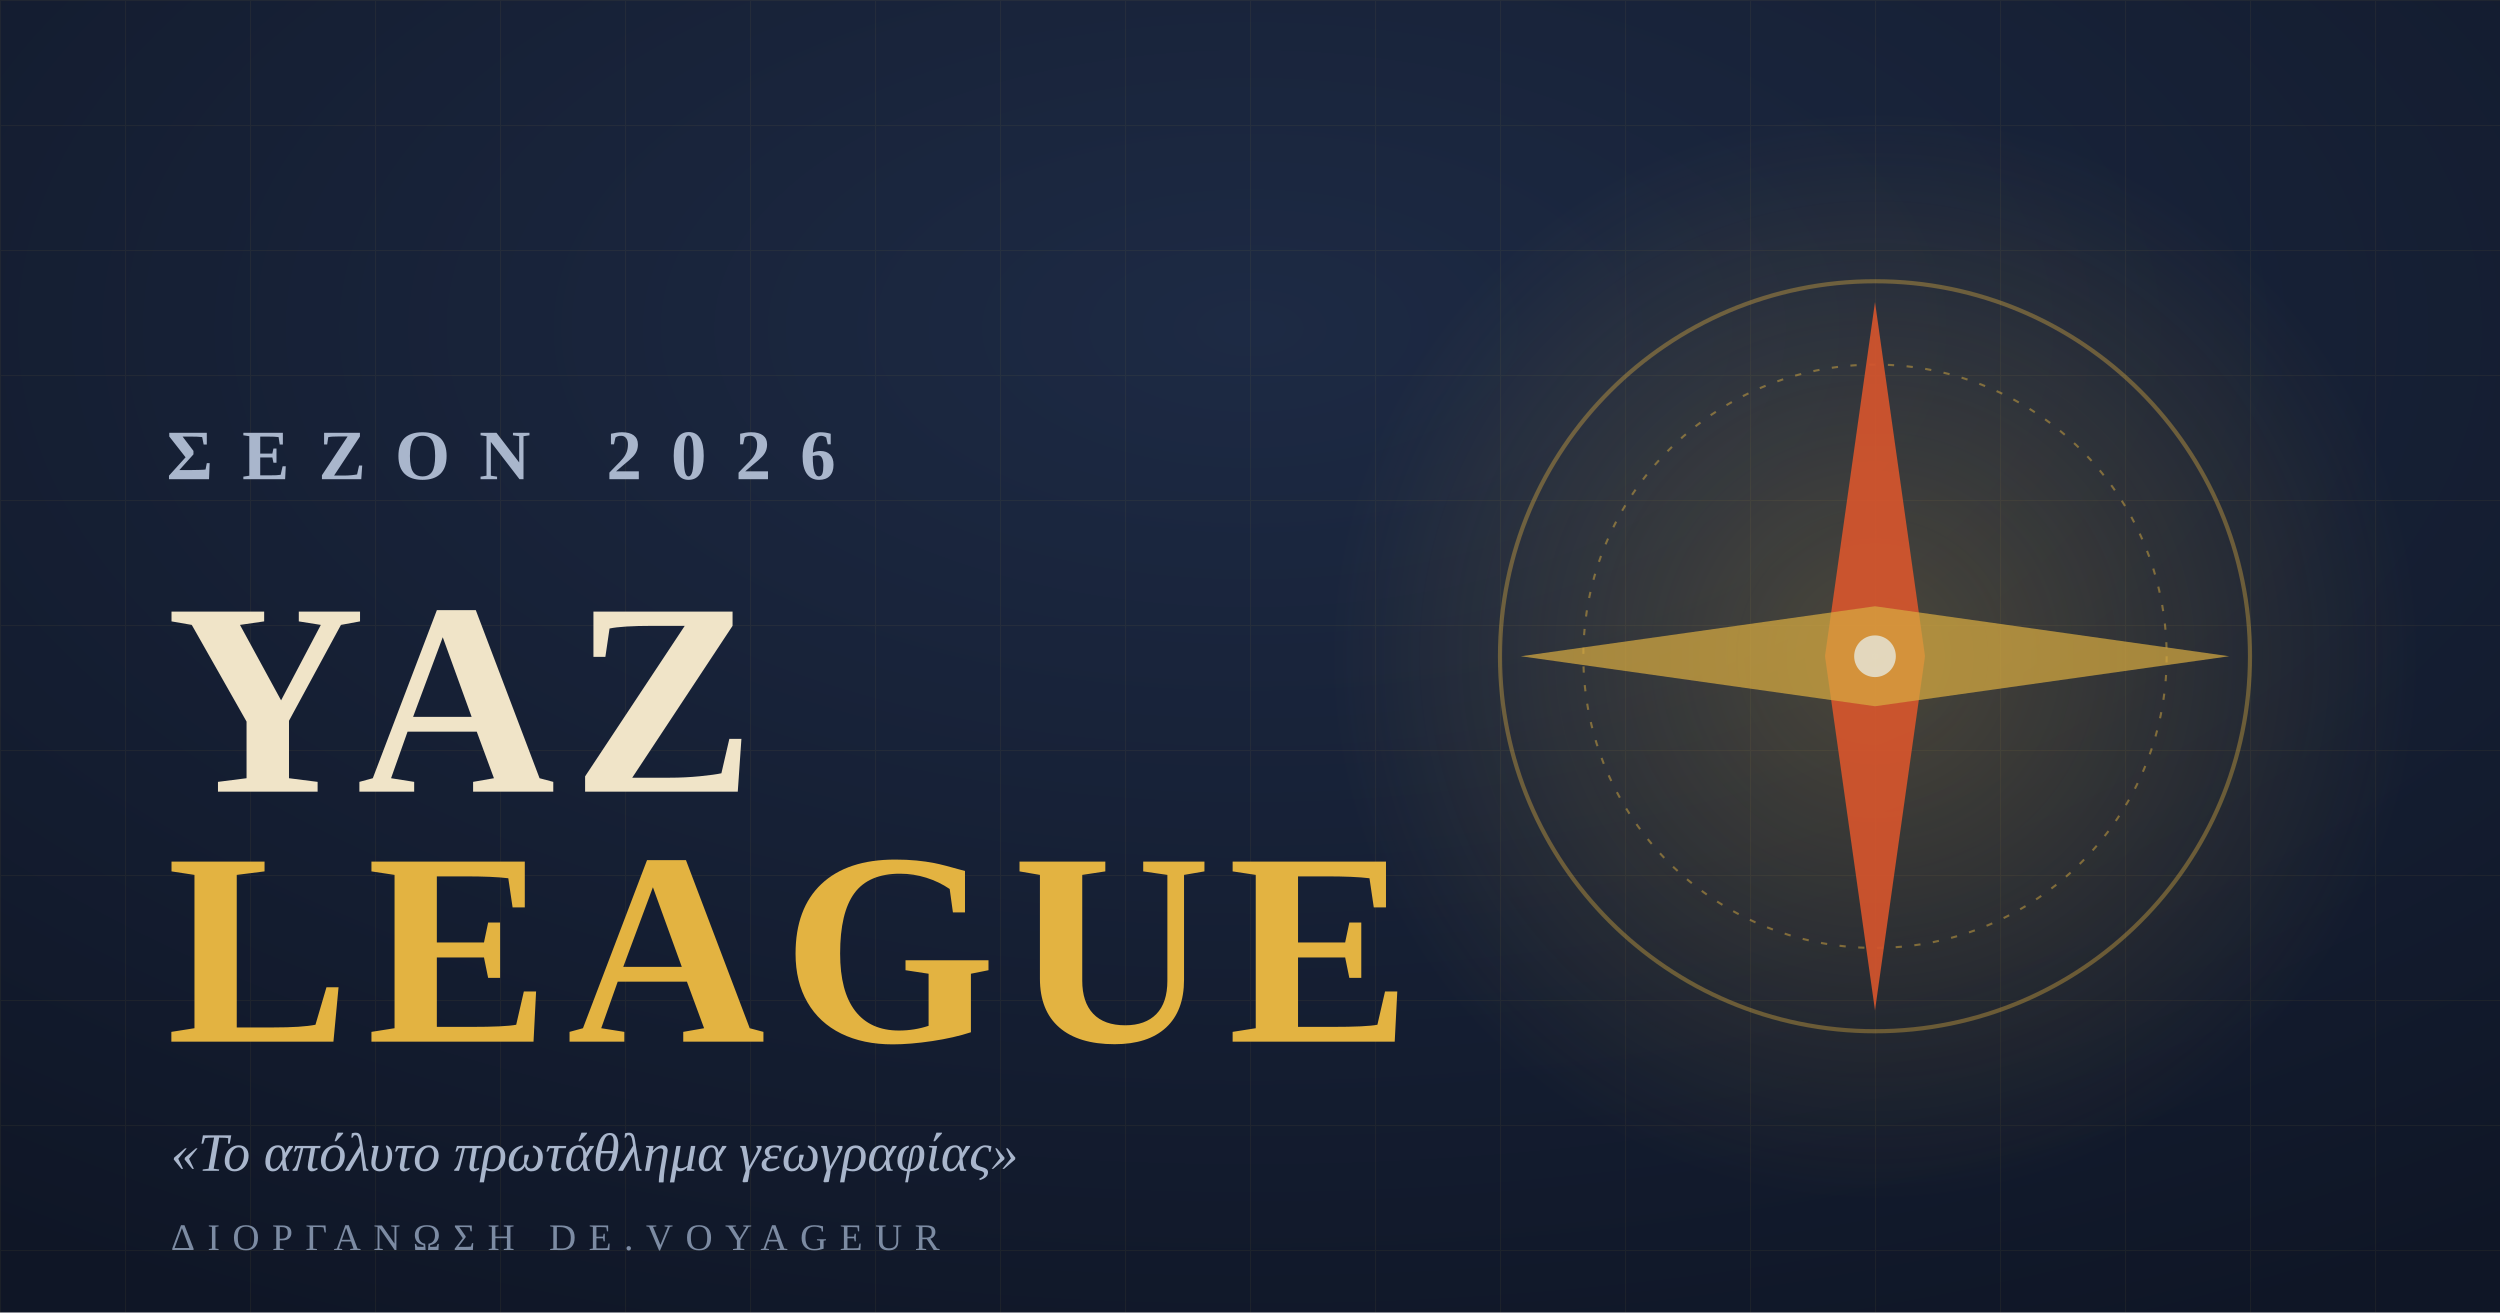
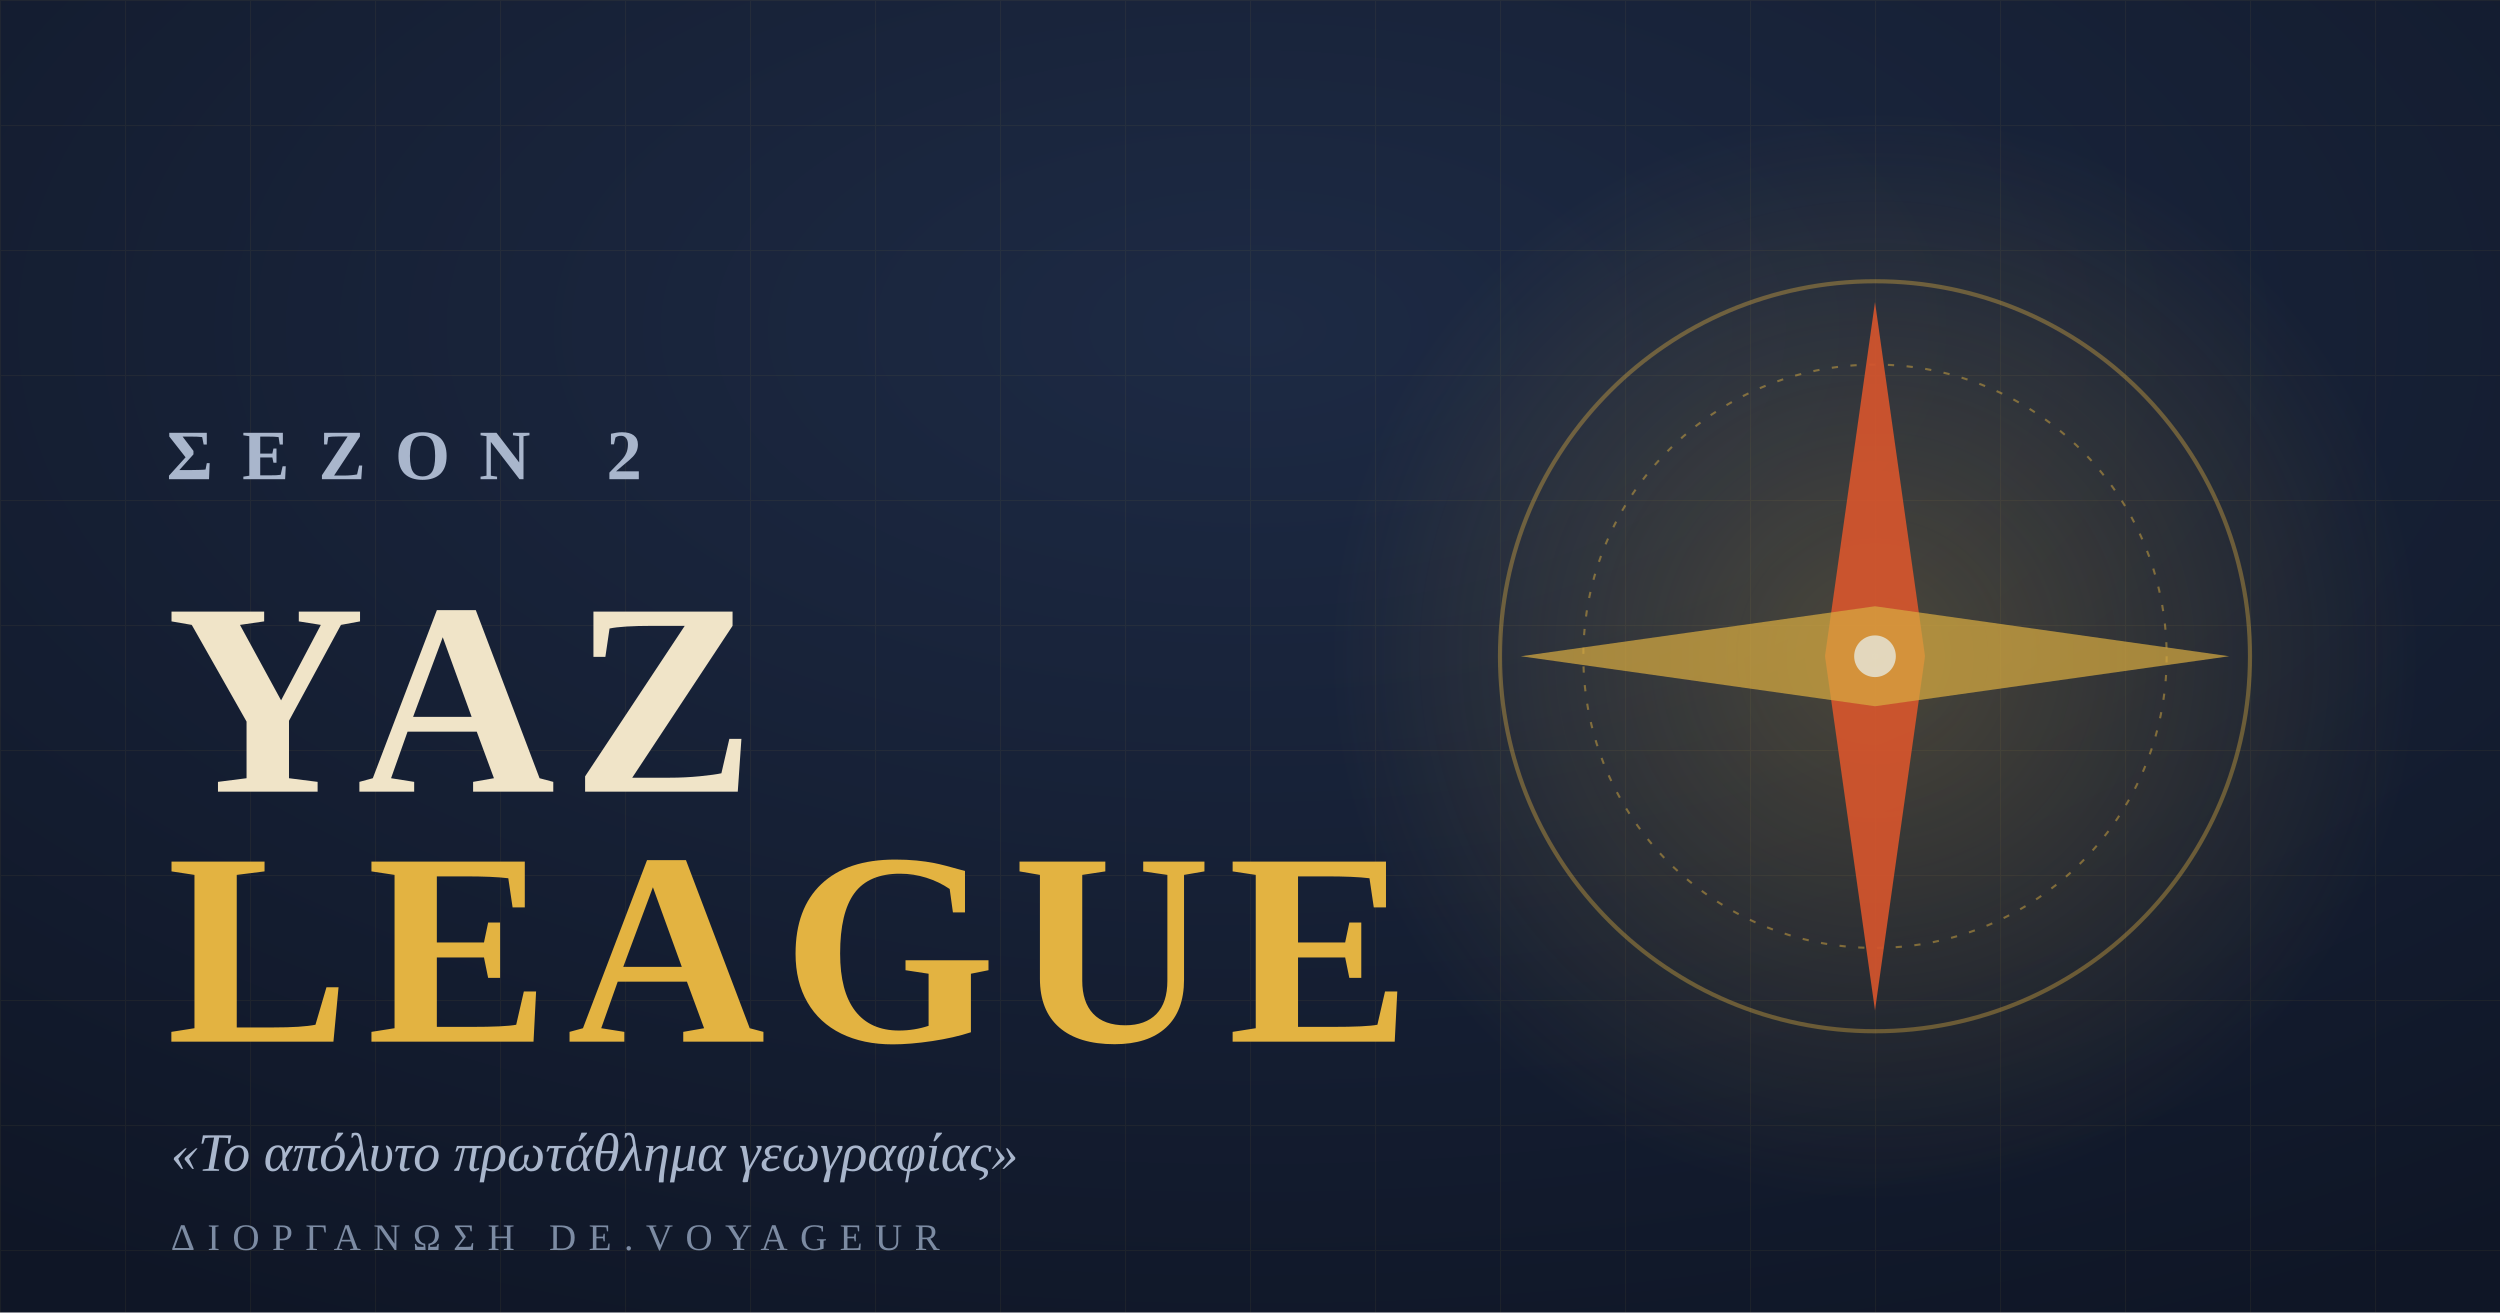
- <svg xmlns="http://www.w3.org/2000/svg" viewBox="0 0 1200 630" width="1200" height="630" role="img" aria-label="YAZ LEAGUE — Το απόλυτο πρωτάθλημα γεωγραφίας">
+ <svg xmlns="http://www.w3.org/2000/svg" viewBox="0 0 1200 630" width="1200" height="630" role="img" aria-label="YAZ LEAGUE · Το απόλυτο πρωτάθλημα γεωγραφίας">
  <defs>
    <radialGradient id="bg" cx="50%" cy="25%" r="85%">
      <stop offset="0%" stop-color="#1D2A44" />
      <stop offset="100%" stop-color="#0F1626" />
    </radialGradient>
    <pattern id="grid" width="60" height="60" patternUnits="userSpaceOnUse">
      <path d="M60 0 H0 V60" fill="none" stroke="#E3B341" stroke-width="1" opacity="0.06" />
    </pattern>
    <radialGradient id="glow" cx="50%" cy="50%" r="50%">
      <stop offset="0%" stop-color="#E3B341" stop-opacity="0.25" />
      <stop offset="100%" stop-color="#E3B341" stop-opacity="0" />
    </radialGradient>
  </defs>
  <rect width="1200" height="630" fill="url(#bg)" />
  <rect width="1200" height="630" fill="url(#grid)" />
  <circle cx="900" cy="315" r="260" fill="url(#glow)" />
  <g transform="translate(900 315)" opacity="0.92">
    <circle r="180" fill="none" stroke="#E3B341" stroke-width="2" opacity="0.4" />
    <circle r="140" fill="none" stroke="#E3B341" stroke-width="1" stroke-dasharray="3 6" opacity="0.5" />
    <path d="M0 -170 L24 0 L0 170 L-24 0 Z" fill="#E2572B" opacity="0.92" />
    <path d="M-170 0 L0 -24 L170 0 L0 24 Z" fill="#E3B341" opacity="0.72" />
    <circle r="10" fill="#F0E4C8" />
  </g>
  <g font-family="Georgia, 'Times New Roman', serif">
-     <text x="80" y="230" font-size="34" fill="#A9B6CC" letter-spacing="14" font-weight="600">ΣΕΖΟΝ 2026</text>
+     <text x="80" y="230" font-size="34" fill="#A9B6CC" letter-spacing="14" font-weight="600">ΣΕΖΟΝ 2</text>
    <text x="80" y="380" font-size="132" fill="#F0E4C8" letter-spacing="8" font-weight="900">YAZ</text>
    <text x="80" y="500" font-size="132" fill="#E3B341" letter-spacing="8" font-weight="900">LEAGUE</text>
    <text x="82" y="562" font-size="26" fill="#A9B6CC" font-style="italic">«Το απόλυτο πρωτάθλημα γεωγραφίας»</text>
    <text x="82" y="600" font-size="18" fill="#7C8BA3" letter-spacing="6">ΔΙΟΡΓΑΝΩΣΗ DE.VOYAGEUR</text>
  </g>
</svg>
